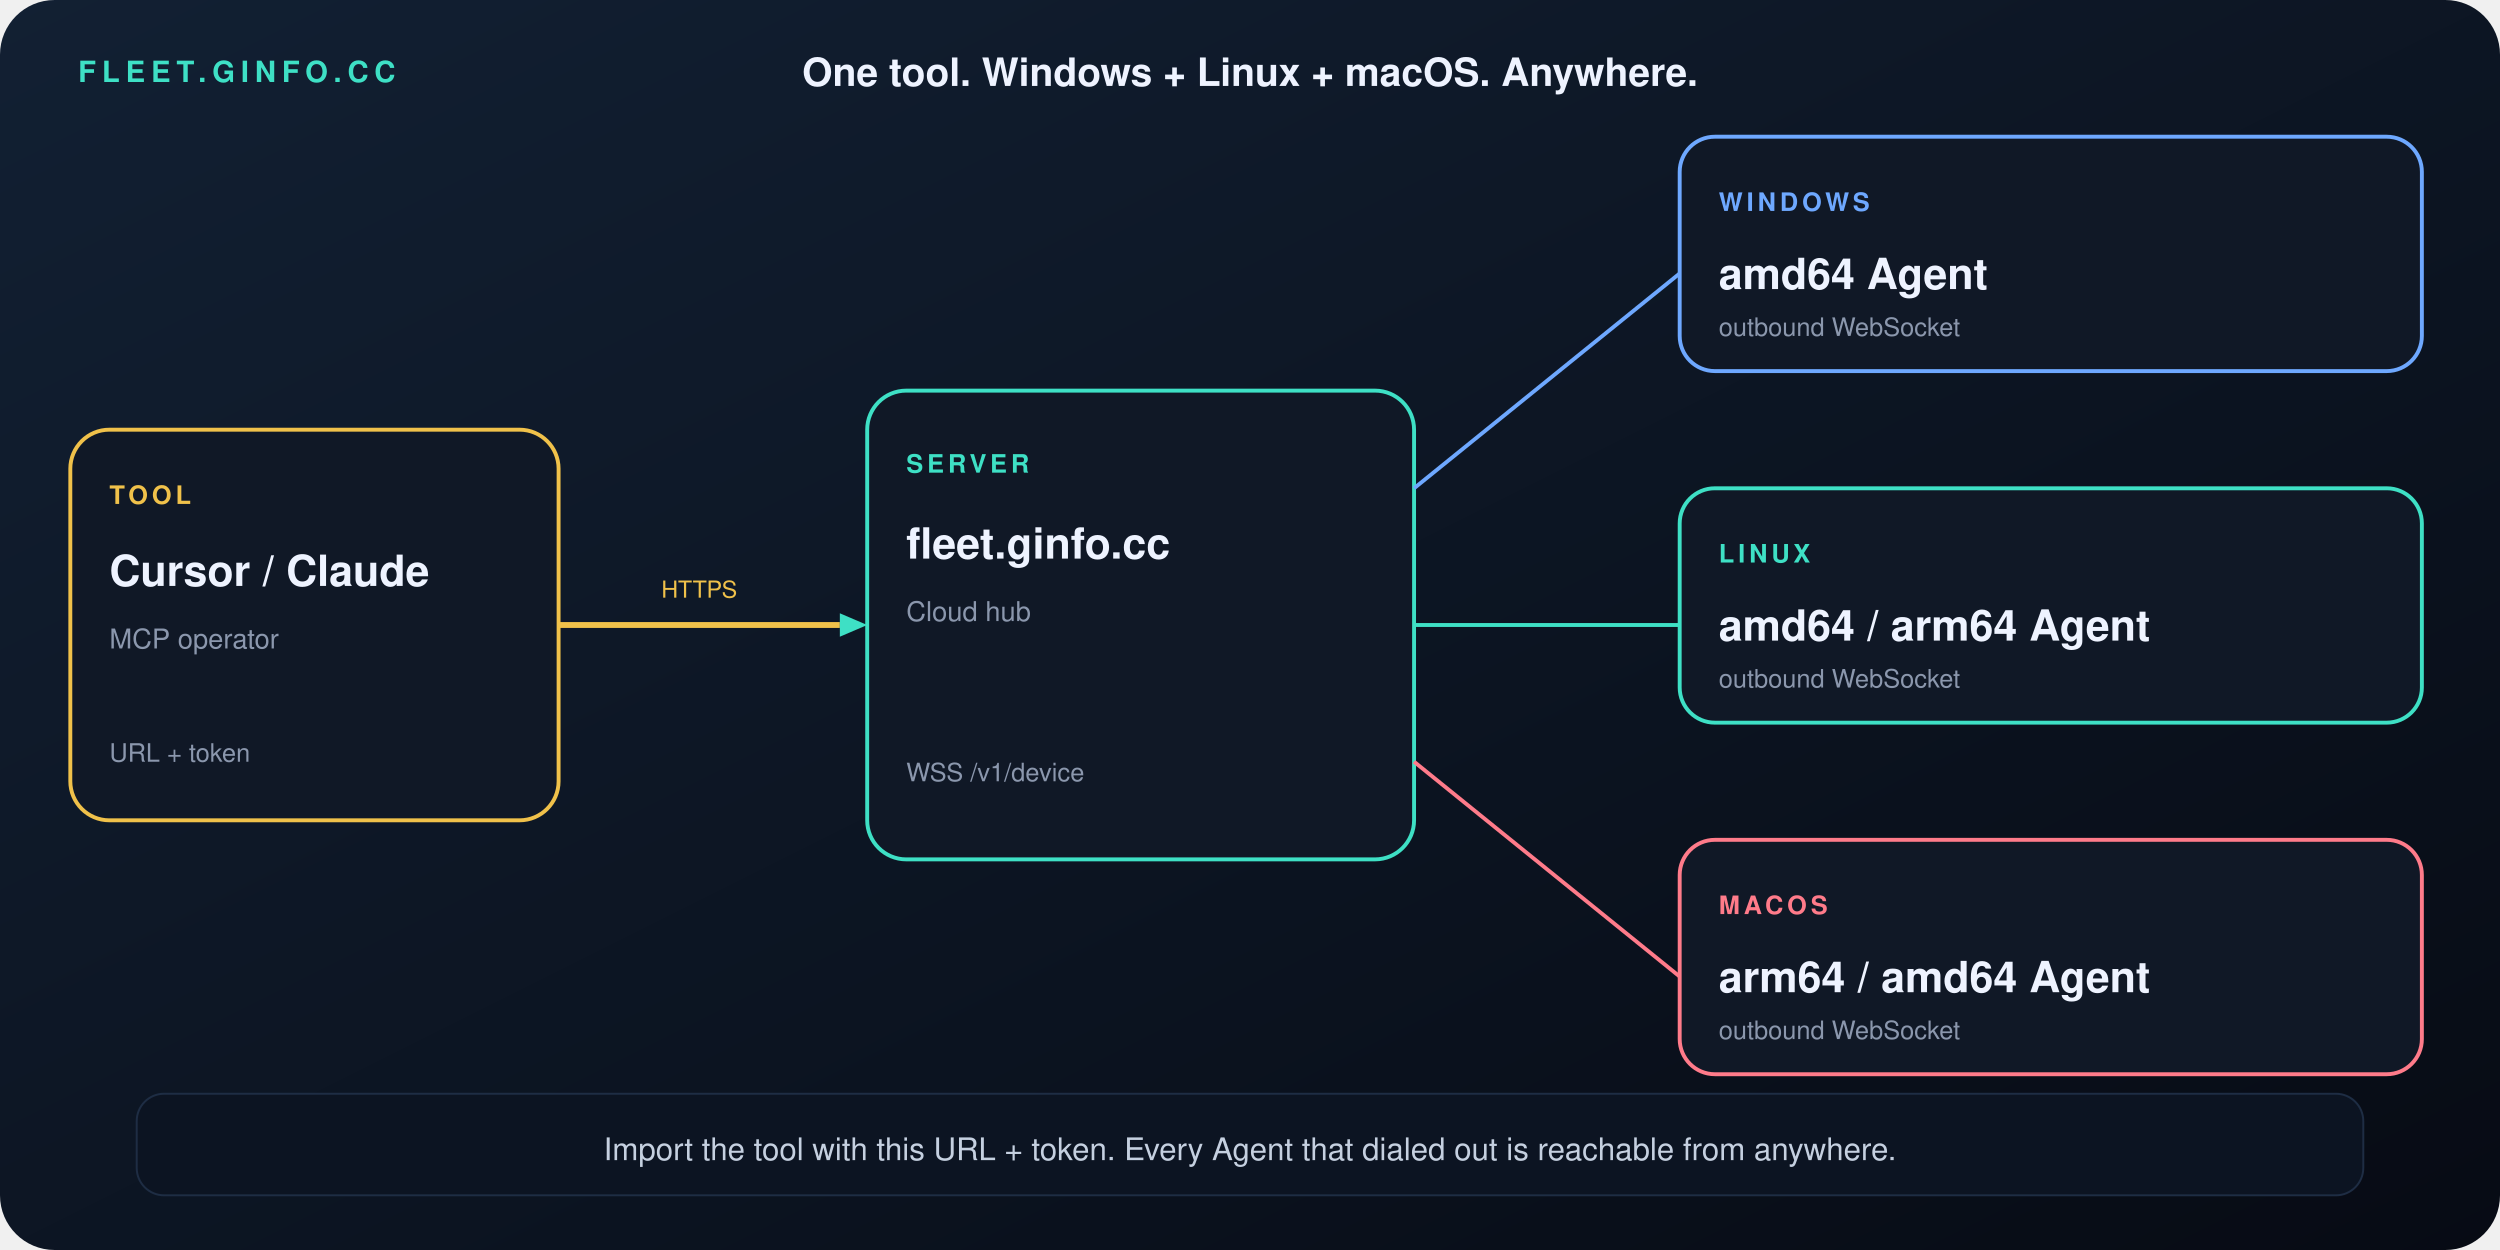
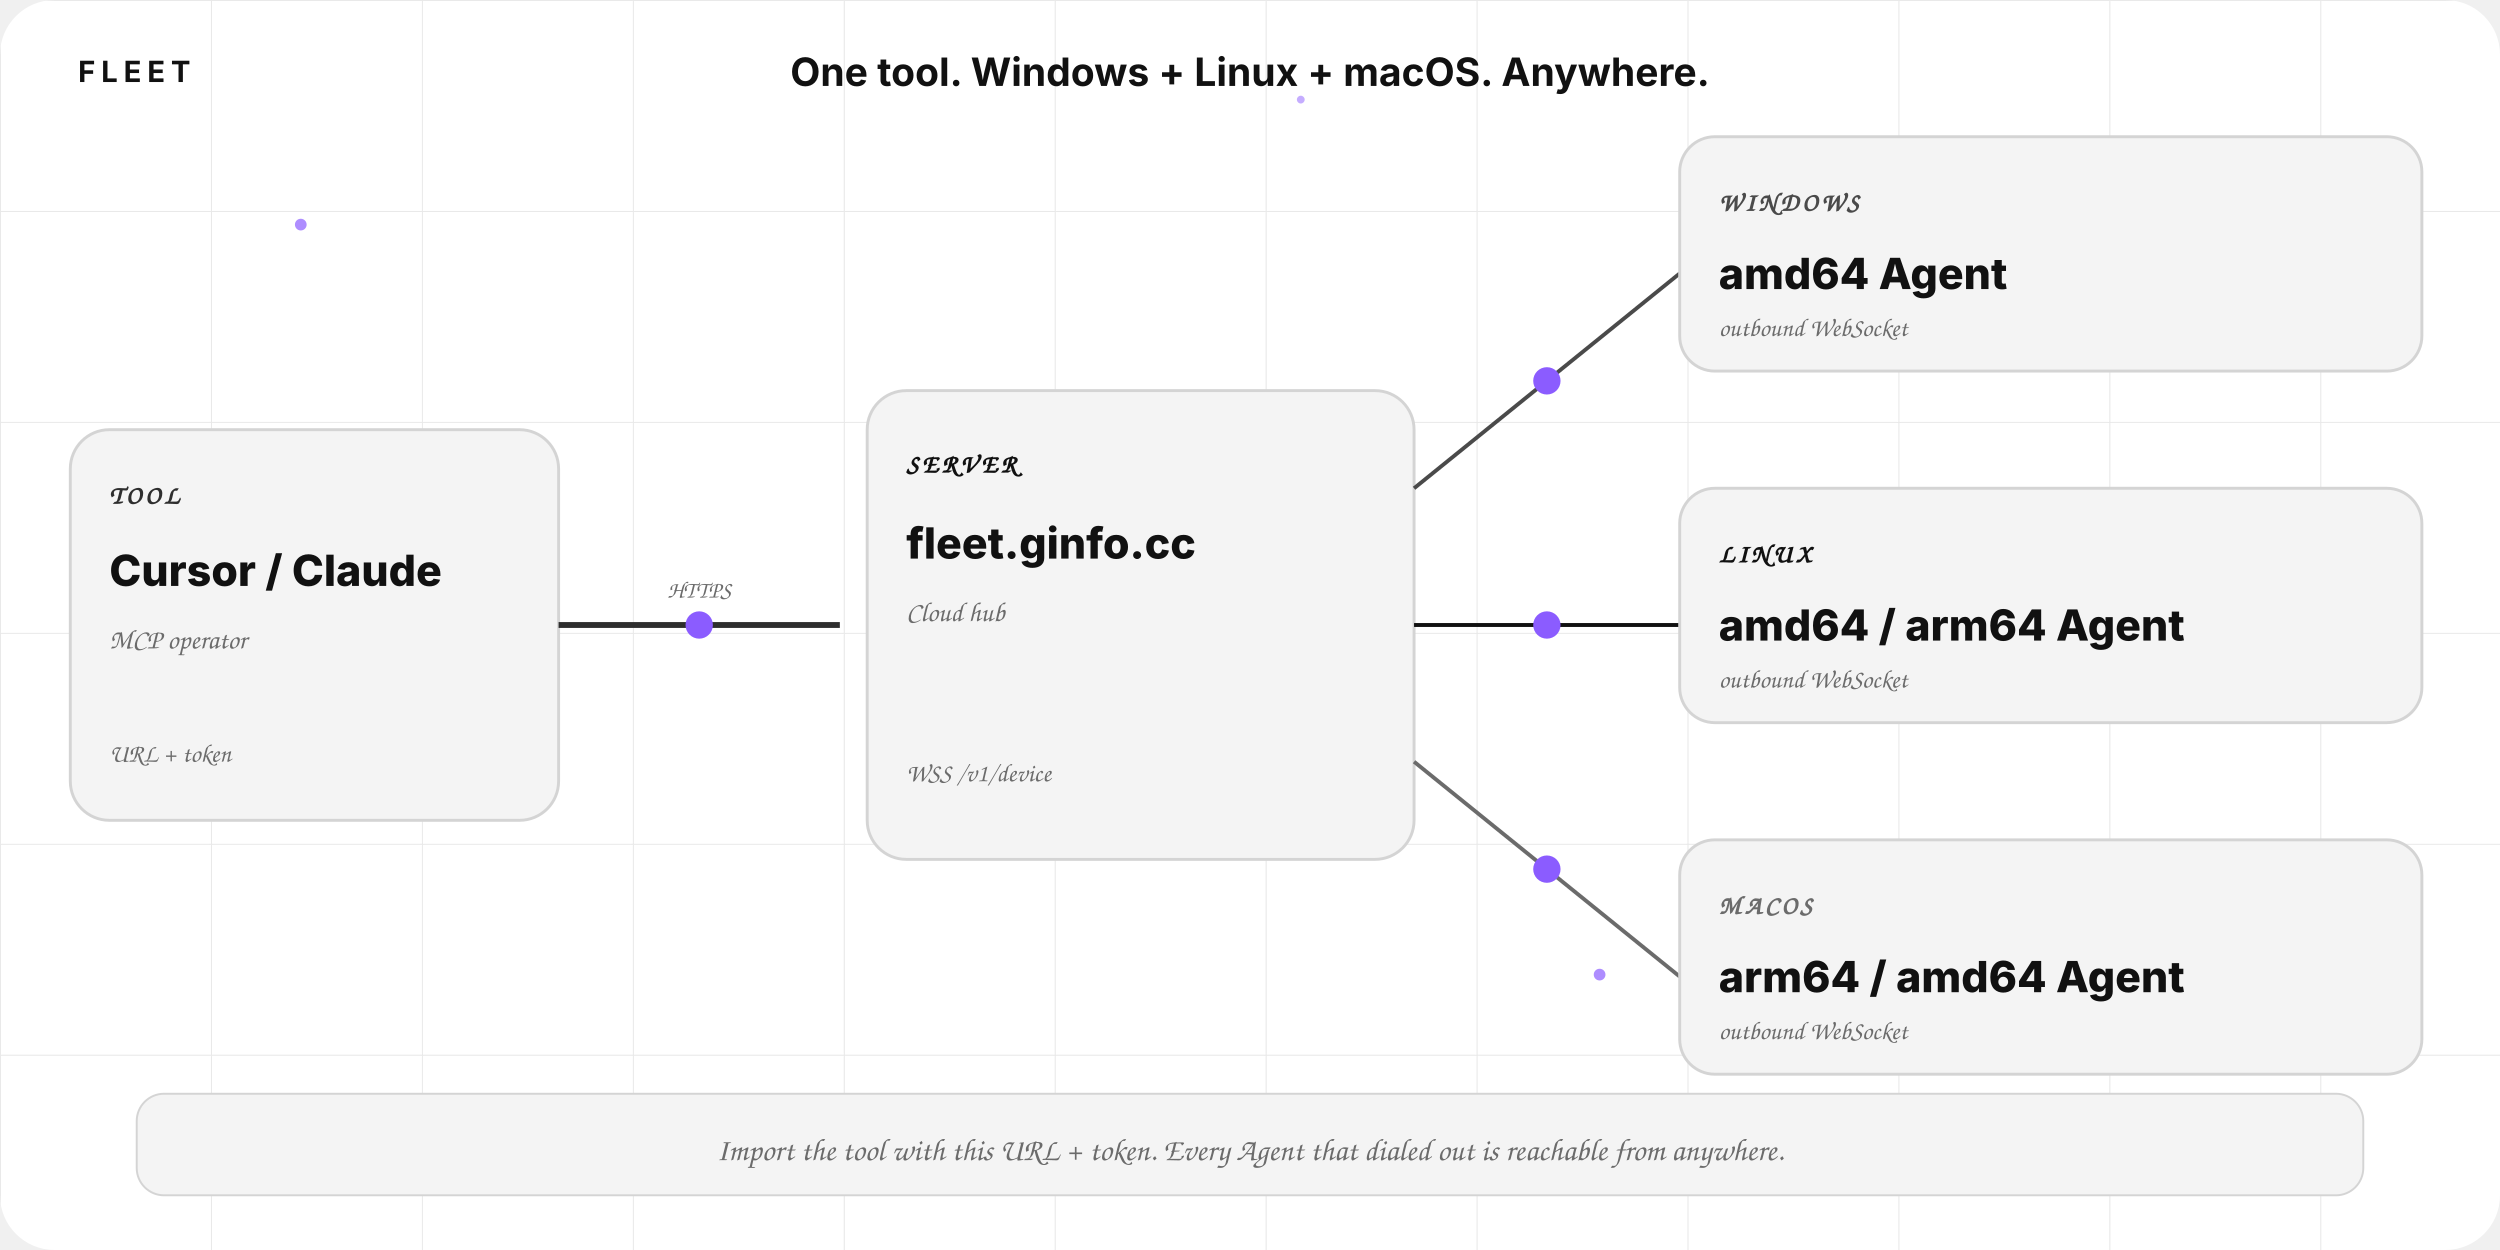
<svg xmlns="http://www.w3.org/2000/svg" viewBox="0 0 1280 640" role="img" aria-label="Fleet: one MCP tool talks to fleet.ginfo.cc, which fans out over WebSocket to Windows, Linux, and macOS agents">
  <defs>
-     <linearGradient id="bg" x1="0" y1="0" x2="1" y2="1">
-       <stop offset="0%" stop-color="#122033" />
-       <stop offset="100%" stop-color="#070b14" />
-     </linearGradient>
+     <pattern id="grid" width="108" height="108" patternUnits="userSpaceOnUse">
+       <path d="M 108 0 L 0 0 0 108" fill="none" stroke="#E6E6E6" stroke-width="1" />
+     </pattern>
  </defs>
-   <rect width="1280" height="640" rx="28" fill="url(#bg)" />
-   <text x="40" y="42" fill="#3ee0c5" font-family="Segoe UI, Helvetica, Arial, sans-serif" font-size="15" font-weight="700" letter-spacing="3">FLEET.GINFO.CC</text>
-   <text x="640" y="44" text-anchor="middle" fill="#eef3ff" font-family="Segoe UI, Helvetica, Arial, sans-serif" font-size="20" font-weight="700">One tool. Windows + Linux + macOS. Anywhere.</text>
-   <rect x="36" y="220" width="250" height="200" rx="20" fill="#101826" stroke="#f0c14a" stroke-width="2" />
-   <text x="56" y="258" fill="#f0c14a" font-family="Segoe UI, Helvetica, Arial, sans-serif" font-size="13" font-weight="700" letter-spacing="2">TOOL</text>
-   <text x="56" y="300" fill="#eef3ff" font-family="Segoe UI, Helvetica, Arial, sans-serif" font-size="22" font-weight="800">Cursor / Claude</text>
-   <text x="56" y="332" fill="#8b97ad" font-family="Segoe UI, Helvetica, Arial, sans-serif" font-size="14">MCP operator</text>
-   <text x="56" y="390" fill="#8b97ad" font-family="Segoe UI, Helvetica, Arial, sans-serif" font-size="13">URL + token</text>
-   <line x1="286" y1="320" x2="430" y2="320" stroke="#f0c14a" stroke-width="3" />
-   <polygon points="430,314 444,320 430,326" fill="#3ee0c5" />
-   <text x="358" y="306" text-anchor="middle" fill="#f0c14a" font-family="Segoe UI, Helvetica, Arial, sans-serif" font-size="12">HTTPS</text>
-   <rect x="444" y="200" width="280" height="240" rx="20" fill="#101826" stroke="#3ee0c5" stroke-width="2" />
-   <text x="464" y="242" fill="#3ee0c5" font-family="Segoe UI, Helvetica, Arial, sans-serif" font-size="13" font-weight="700" letter-spacing="2">SERVER</text>
-   <text x="464" y="286" fill="#eef3ff" font-family="Segoe UI, Helvetica, Arial, sans-serif" font-size="22" font-weight="800">fleet.ginfo.cc</text>
-   <text x="464" y="318" fill="#8b97ad" font-family="Segoe UI, Helvetica, Arial, sans-serif" font-size="14">Cloud hub</text>
-   <text x="464" y="400" fill="#8b97ad" font-family="Segoe UI, Helvetica, Arial, sans-serif" font-size="13">WSS /v1/device</text>
-   <line x1="724" y1="250" x2="860" y2="140" stroke="#6ea8ff" stroke-width="2" />
-   <line x1="724" y1="320" x2="860" y2="320" stroke="#3ee0c5" stroke-width="2" />
-   <line x1="724" y1="390" x2="860" y2="500" stroke="#ff7b8a" stroke-width="2" />
-   <rect x="860" y="70" width="380" height="120" rx="18" fill="#101826" stroke="#6ea8ff" stroke-width="2" />
-   <text x="880" y="108" fill="#6ea8ff" font-family="Segoe UI, Helvetica, Arial, sans-serif" font-size="13" font-weight="700" letter-spacing="2">WINDOWS</text>
-   <text x="880" y="148" fill="#eef3ff" font-family="Segoe UI, Helvetica, Arial, sans-serif" font-size="22" font-weight="800">amd64 Agent</text>
-   <text x="880" y="172" fill="#8b97ad" font-family="Segoe UI, Helvetica, Arial, sans-serif" font-size="13">outbound WebSocket</text>
-   <rect x="860" y="250" width="380" height="120" rx="18" fill="#101826" stroke="#3ee0c5" stroke-width="2" />
-   <text x="880" y="288" fill="#3ee0c5" font-family="Segoe UI, Helvetica, Arial, sans-serif" font-size="13" font-weight="700" letter-spacing="2">LINUX</text>
-   <text x="880" y="328" fill="#eef3ff" font-family="Segoe UI, Helvetica, Arial, sans-serif" font-size="22" font-weight="800">amd64 / arm64 Agent</text>
-   <text x="880" y="352" fill="#8b97ad" font-family="Segoe UI, Helvetica, Arial, sans-serif" font-size="13">outbound WebSocket</text>
-   <rect x="860" y="430" width="380" height="120" rx="18" fill="#101826" stroke="#ff7b8a" stroke-width="2" />
-   <text x="880" y="468" fill="#ff7b8a" font-family="Segoe UI, Helvetica, Arial, sans-serif" font-size="13" font-weight="700" letter-spacing="2">MACOS</text>
-   <text x="880" y="508" fill="#eef3ff" font-family="Segoe UI, Helvetica, Arial, sans-serif" font-size="22" font-weight="800">arm64 / amd64 Agent</text>
-   <text x="880" y="532" fill="#8b97ad" font-family="Segoe UI, Helvetica, Arial, sans-serif" font-size="13">outbound WebSocket</text>
-   <rect x="70" y="560" width="1140" height="52" rx="14" fill="#0c1422" stroke="#1e2d44" />
-   <text x="640" y="594" text-anchor="middle" fill="#c5d0e0" font-family="Segoe UI, Helvetica, Arial, sans-serif" font-size="16">Import the tool with this URL + token. Every Agent that dialed out is reachable from anywhere.</text>
+   <rect width="1280" height="640" rx="28" fill="#FFFFFF" />
+   <rect width="1280" height="640" rx="28" fill="url(#grid)" opacity="0.9" />
+   <circle cx="154" cy="115" r="3" fill="#8B5CFF" opacity="0.7" />
+   <circle cx="998" cy="90" r="2" fill="#8B5CFF" opacity="0.55" />
+   <circle cx="1165" cy="269" r="3.5" fill="#8B5CFF" opacity="0.7" />
+   <circle cx="230" cy="397" r="2.5" fill="#8B5CFF" opacity="0.55" />
+   <circle cx="666" cy="51" r="2" fill="#8B5CFF" opacity="0.5" />
+   <circle cx="819" cy="499" r="3" fill="#8B5CFF" opacity="0.7" />
+   <circle cx="102" cy="563" r="2" fill="#8B5CFF" opacity="0.5" />
+   <circle cx="1101" cy="461" r="2.5" fill="#8B5CFF" opacity="0.55" />
+   <text x="40" y="42" fill="#111111" font-family="Inter, Segoe UI, Helvetica, Arial, sans-serif" font-size="15" font-weight="700" letter-spacing="3">FLEET</text>
+   <text x="640" y="44" text-anchor="middle" fill="#111111" font-family="Inter, Segoe UI, Helvetica, Arial, sans-serif" font-size="20" font-weight="700">One tool. Windows + Linux + macOS. Anywhere.</text>
+   <rect x="36" y="220" width="250" height="200" rx="20" fill="#F4F4F4" stroke="#D4D4D4" stroke-width="1.5" />
+   <text x="56" y="258" fill="#2E2E2E" font-family="Excalifont, Segoe Script, cursive" font-size="13" font-weight="700" letter-spacing="2">TOOL</text>
+   <text x="56" y="300" fill="#111111" font-family="Inter, Segoe UI, Helvetica, Arial, sans-serif" font-size="22" font-weight="800">Cursor / Claude</text>
+   <text x="56" y="332" fill="#6B6B6B" font-family="Excalifont, Segoe Script, cursive" font-size="14">MCP operator</text>
+   <text x="56" y="390" fill="#6B6B6B" font-family="Excalifont, Segoe Script, cursive" font-size="13">URL + token</text>
+   <line x1="286" y1="320" x2="430" y2="320" stroke="#2E2E2E" stroke-width="3" />
+   <circle cx="358" cy="320" r="7" fill="#8B5CFF" />
+   <text x="358" y="306" text-anchor="middle" fill="#6B6B6B" font-family="Excalifont, Segoe Script, cursive" font-size="12">HTTPS</text>
+   <rect x="444" y="200" width="280" height="240" rx="20" fill="#F4F4F4" stroke="#D4D4D4" stroke-width="1.5" />
+   <text x="464" y="242" fill="#111111" font-family="Excalifont, Segoe Script, cursive" font-size="13" font-weight="700" letter-spacing="2">SERVER</text>
+   <text x="464" y="286" fill="#111111" font-family="Inter, Segoe UI, Helvetica, Arial, sans-serif" font-size="22" font-weight="800">fleet.ginfo.cc</text>
+   <text x="464" y="318" fill="#6B6B6B" font-family="Excalifont, Segoe Script, cursive" font-size="14">Cloud hub</text>
+   <text x="464" y="400" fill="#6B6B6B" font-family="Excalifont, Segoe Script, cursive" font-size="13">WSS /v1/device</text>
+   <line x1="724" y1="250" x2="860" y2="140" stroke="#4A4A4A" stroke-width="2" />
+   <line x1="724" y1="320" x2="860" y2="320" stroke="#111111" stroke-width="2" />
+   <line x1="724" y1="390" x2="860" y2="500" stroke="#6B6B6B" stroke-width="2" />
+   <circle cx="792" cy="195" r="7" fill="#8B5CFF" />
+   <circle cx="792" cy="320" r="7" fill="#8B5CFF" />
+   <circle cx="792" cy="445" r="7" fill="#8B5CFF" />
+   <rect x="860" y="70" width="380" height="120" rx="18" fill="#F4F4F4" stroke="#D4D4D4" stroke-width="1.5" />
+   <text x="880" y="108" fill="#4A4A4A" font-family="Excalifont, Segoe Script, cursive" font-size="13" font-weight="700" letter-spacing="2">WINDOWS</text>
+   <text x="880" y="148" fill="#111111" font-family="Inter, Segoe UI, Helvetica, Arial, sans-serif" font-size="22" font-weight="800">amd64 Agent</text>
+   <text x="880" y="172" fill="#6B6B6B" font-family="Excalifont, Segoe Script, cursive" font-size="13">outbound WebSocket</text>
+   <rect x="860" y="250" width="380" height="120" rx="18" fill="#F4F4F4" stroke="#D4D4D4" stroke-width="1.5" />
+   <text x="880" y="288" fill="#111111" font-family="Excalifont, Segoe Script, cursive" font-size="13" font-weight="700" letter-spacing="2">LINUX</text>
+   <text x="880" y="328" fill="#111111" font-family="Inter, Segoe UI, Helvetica, Arial, sans-serif" font-size="22" font-weight="800">amd64 / arm64 Agent</text>
+   <text x="880" y="352" fill="#6B6B6B" font-family="Excalifont, Segoe Script, cursive" font-size="13">outbound WebSocket</text>
+   <rect x="860" y="430" width="380" height="120" rx="18" fill="#F4F4F4" stroke="#D4D4D4" stroke-width="1.5" />
+   <text x="880" y="468" fill="#6B6B6B" font-family="Excalifont, Segoe Script, cursive" font-size="13" font-weight="700" letter-spacing="2">MACOS</text>
+   <text x="880" y="508" fill="#111111" font-family="Inter, Segoe UI, Helvetica, Arial, sans-serif" font-size="22" font-weight="800">arm64 / amd64 Agent</text>
+   <text x="880" y="532" fill="#6B6B6B" font-family="Excalifont, Segoe Script, cursive" font-size="13">outbound WebSocket</text>
+   <rect x="70" y="560" width="1140" height="52" rx="14" fill="#F4F4F4" stroke="#D4D4D4" />
+   <text x="640" y="594" text-anchor="middle" fill="#6B6B6B" font-family="Excalifont, Segoe Script, cursive" font-size="16">Import the tool with this URL + token. Every Agent that dialed out is reachable from anywhere.</text>
</svg>
